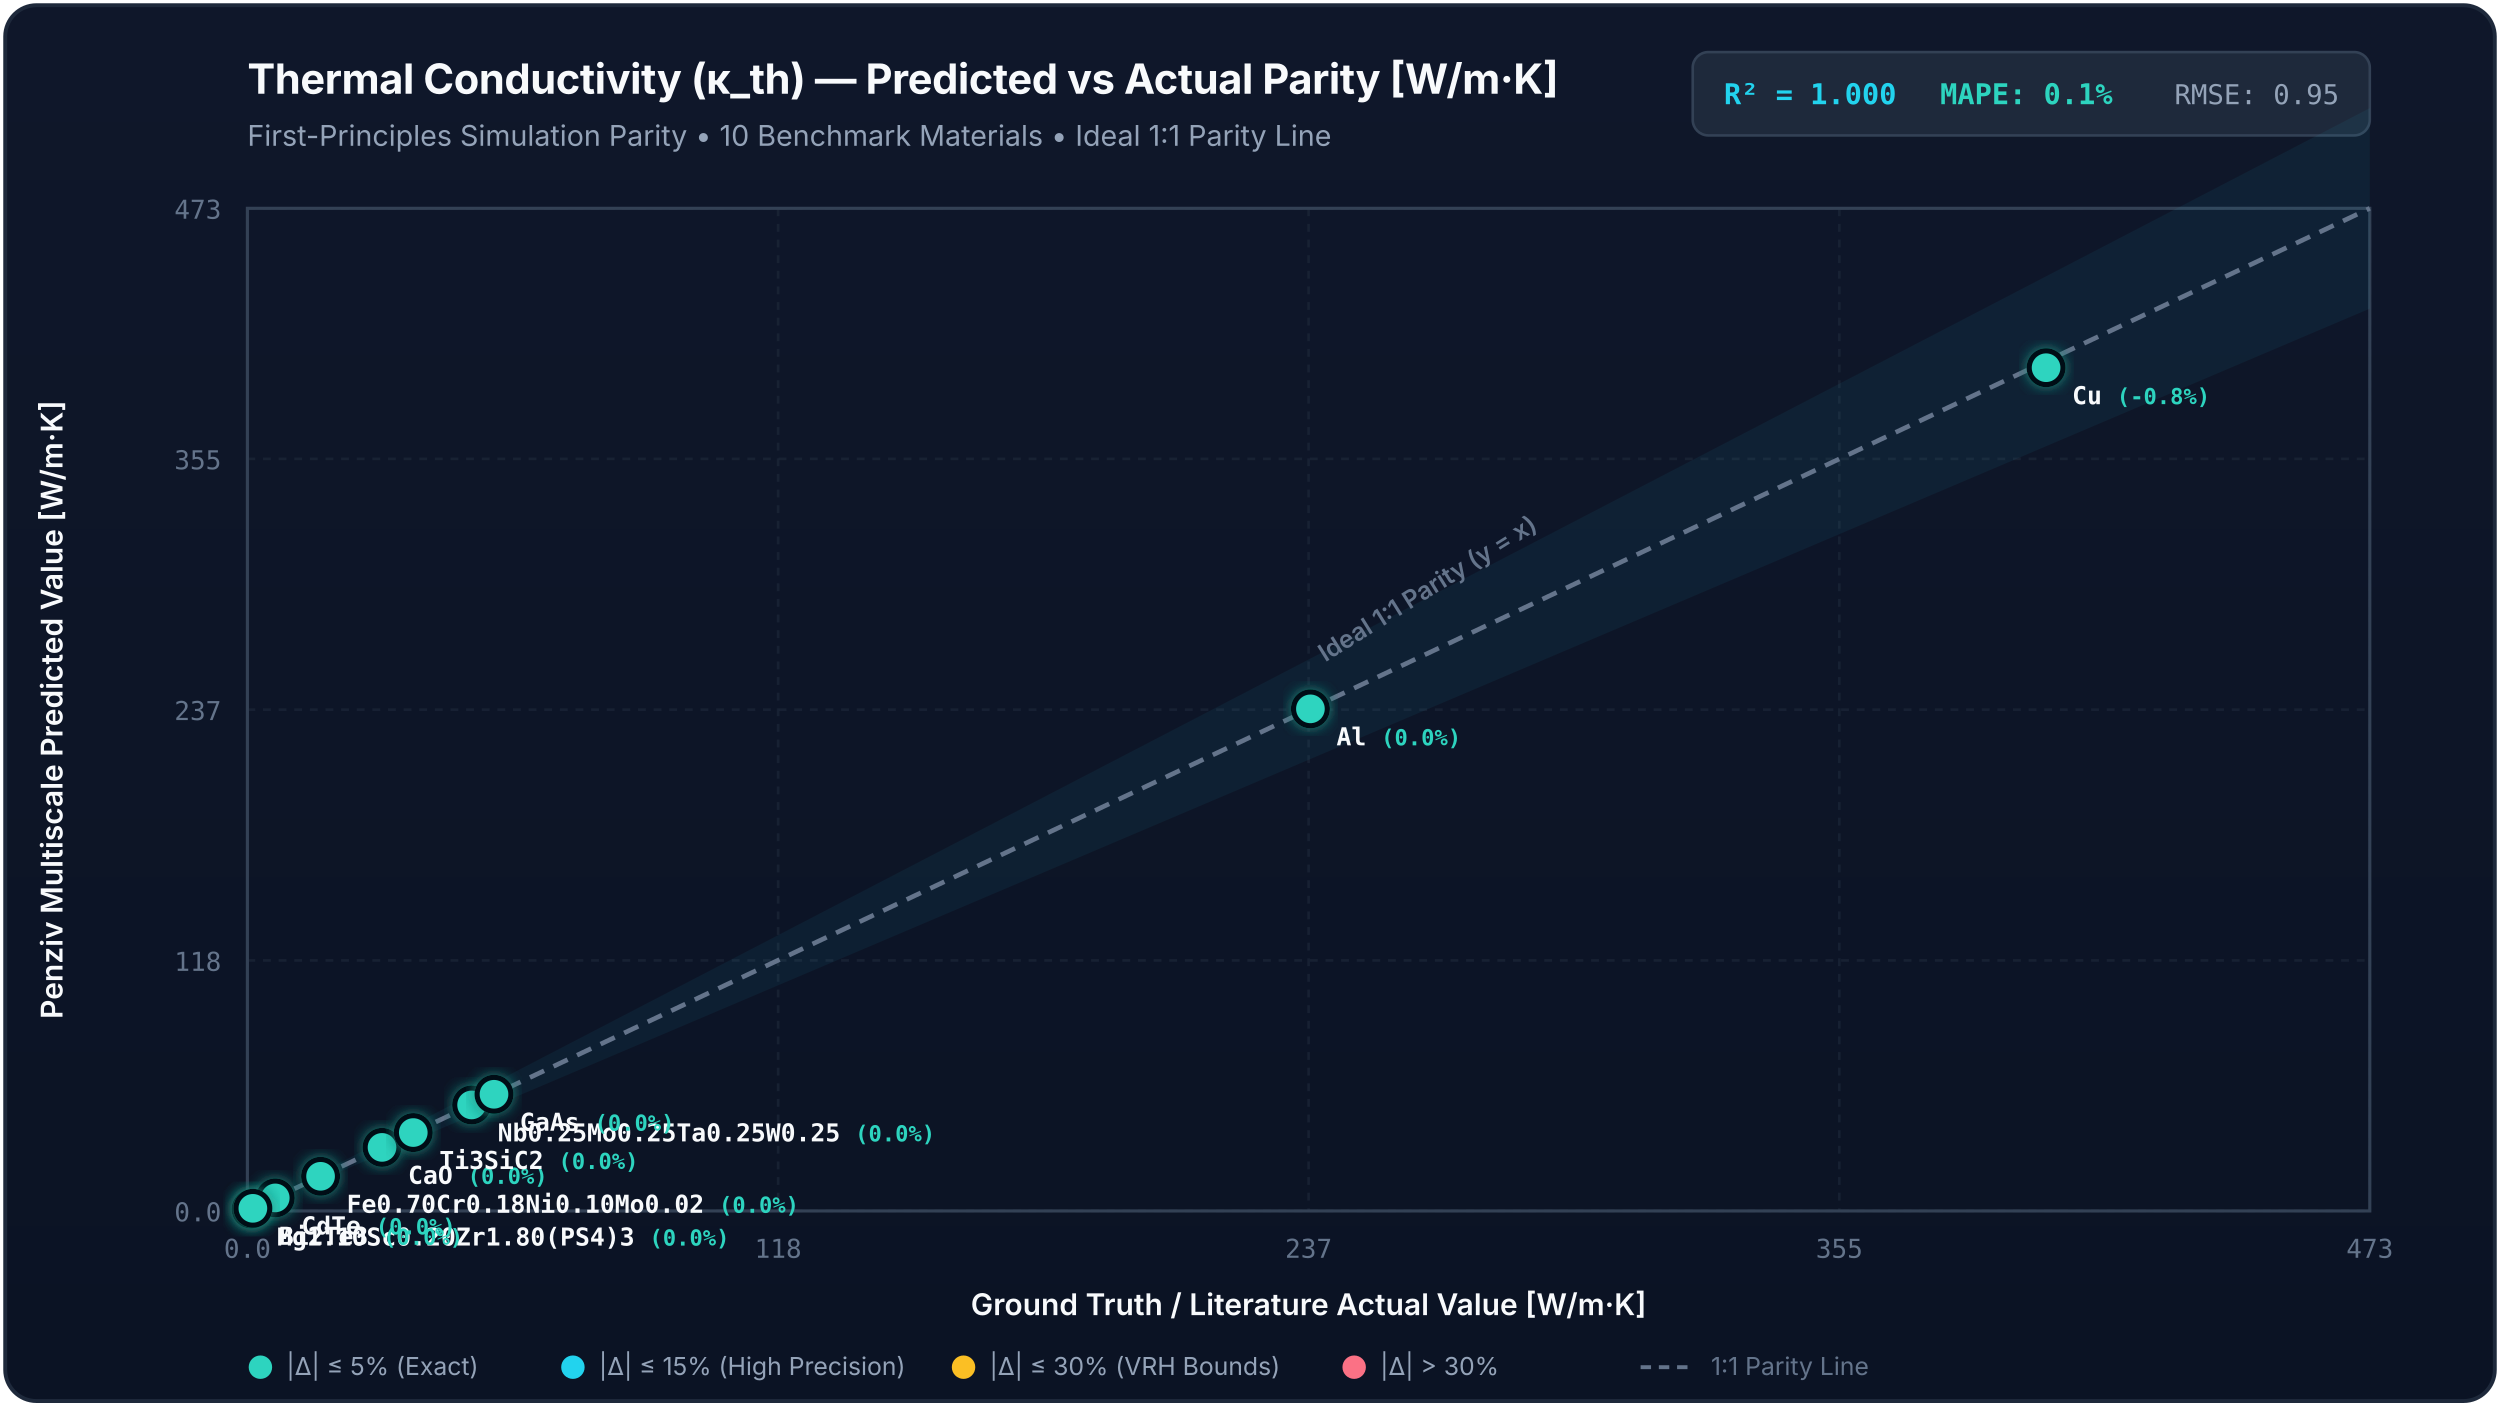
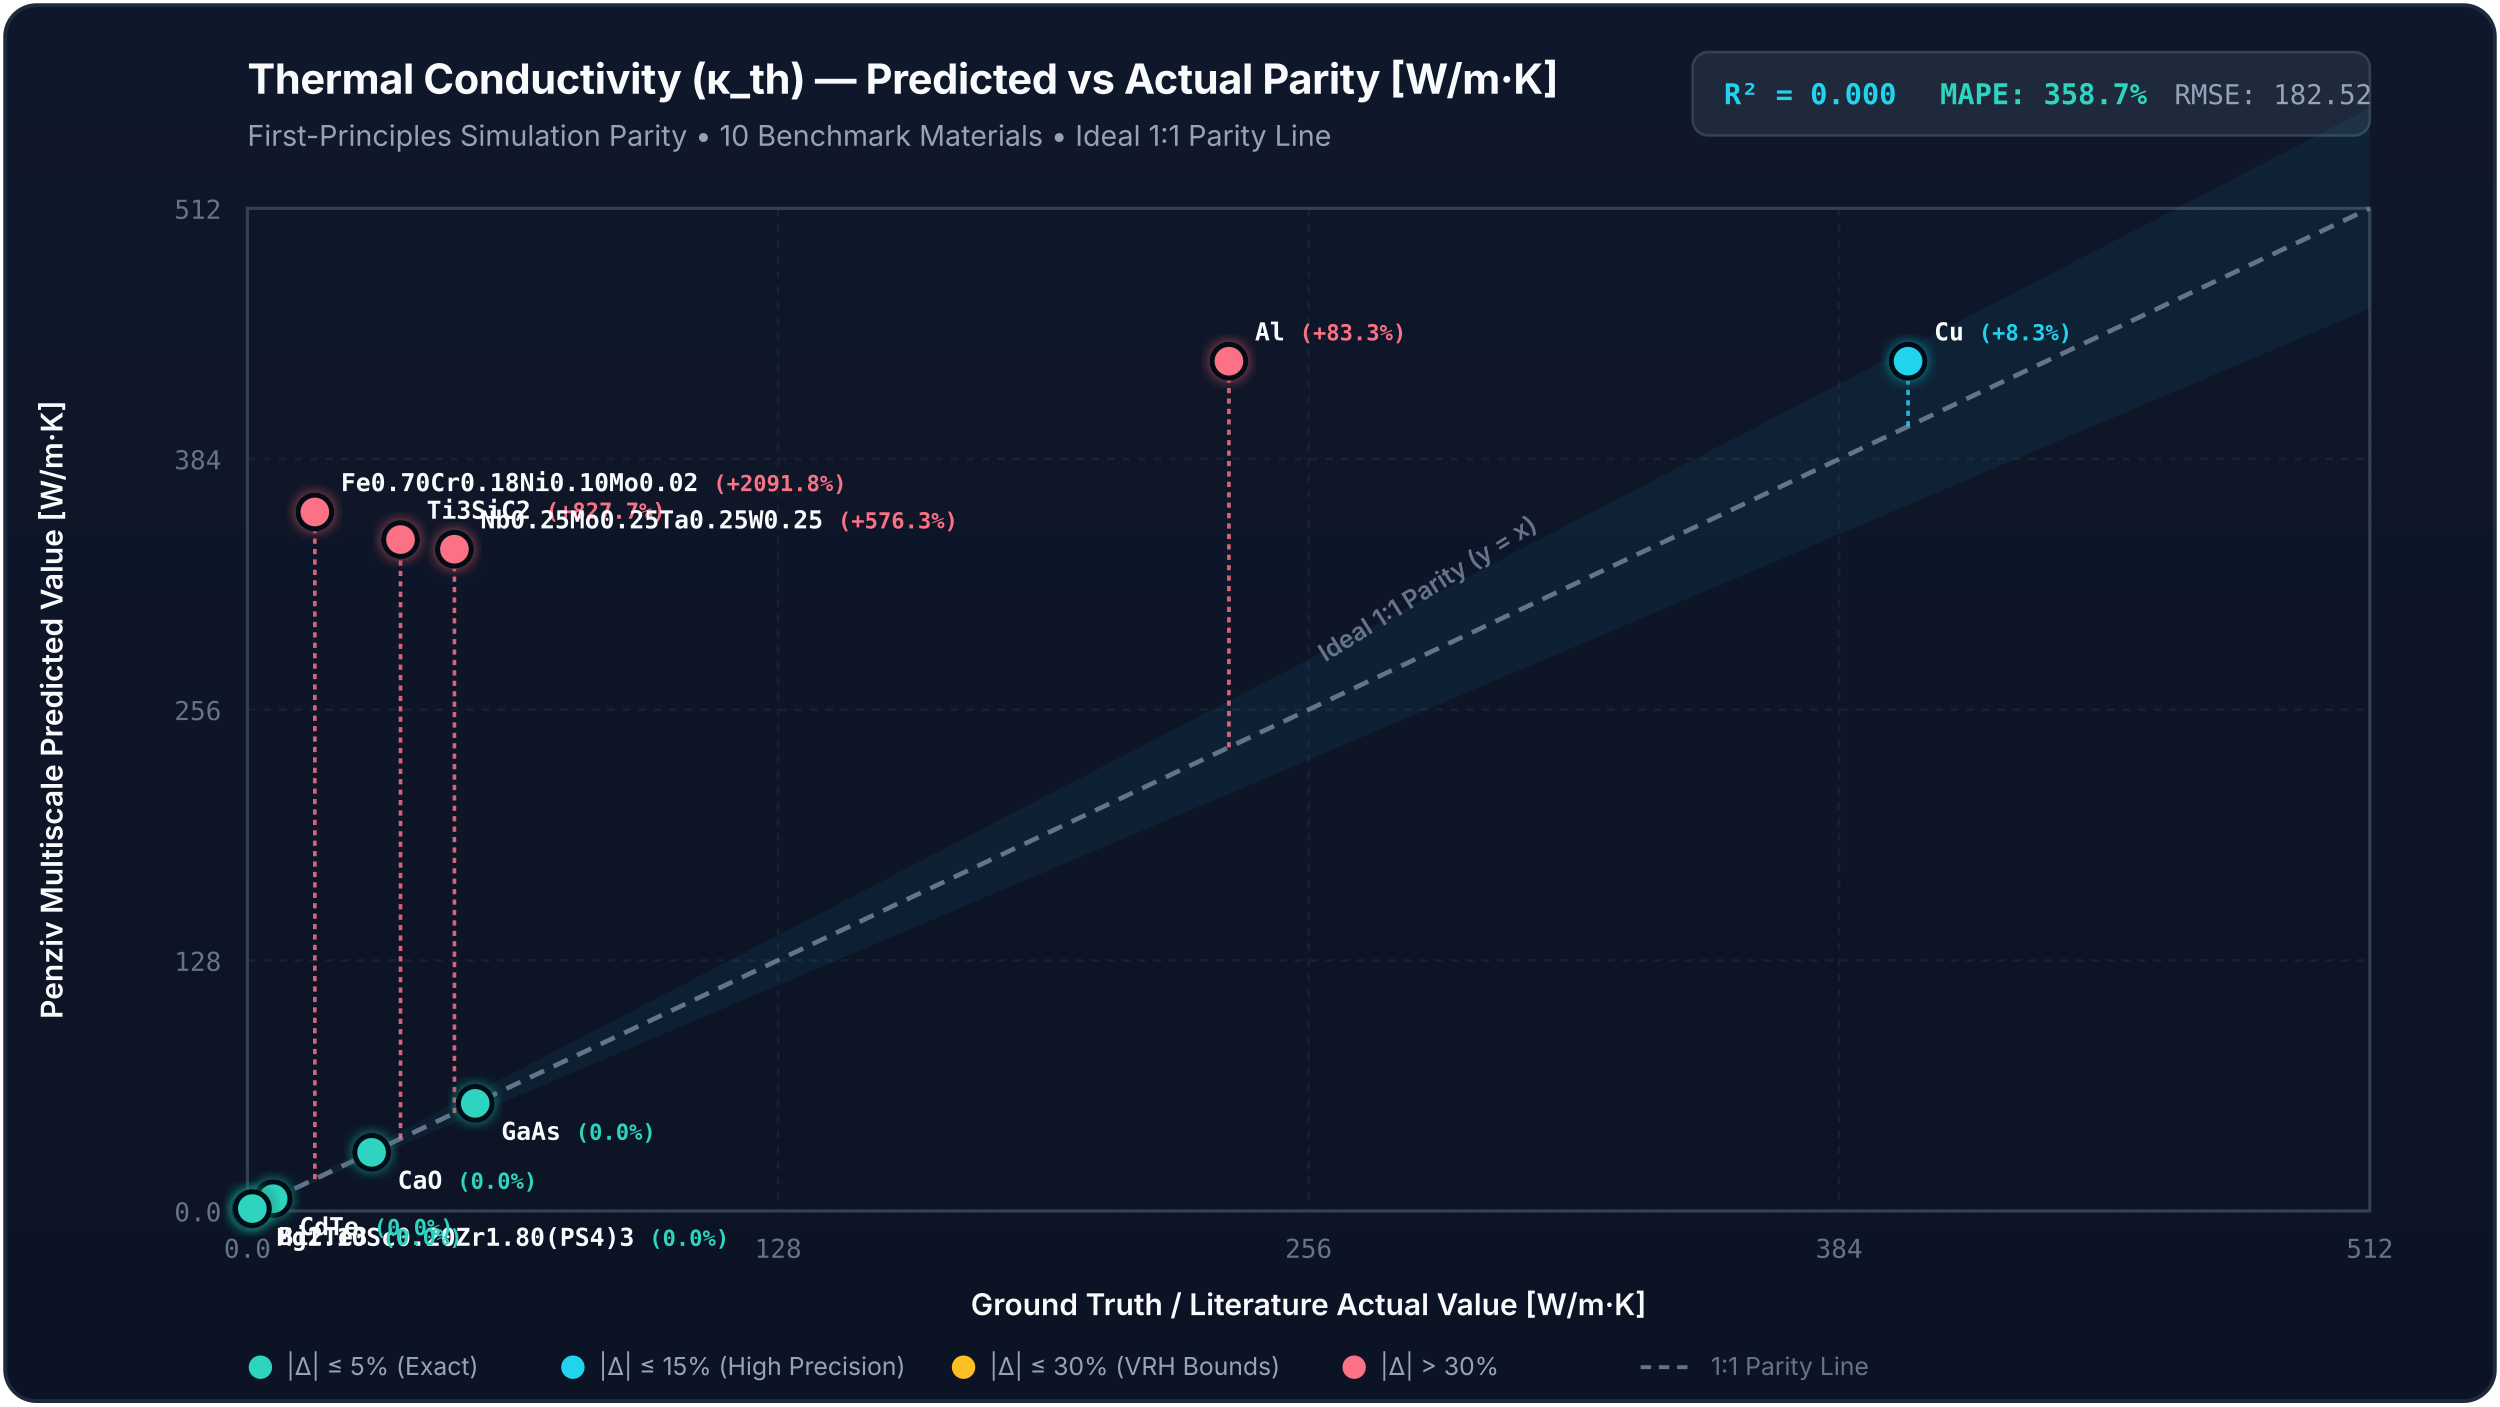
<svg xmlns="http://www.w3.org/2000/svg" viewBox="0 0 960 540" width="100%" height="auto" style="background-color: #040D18; border-radius: 12px; font-family: Inter, -apple-system, sans-serif;">
  <defs>
    <linearGradient id="gradParityCard" x1="0" y1="0" x2="0" y2="1">
      <stop offset="0%" stop-color="#0F172A" />
      <stop offset="100%" stop-color="#0B1324" />
    </linearGradient>
    <filter id="glowEffect" x="-30%" y="-30%" width="160%" height="160%">
      <feGaussianBlur stdDeviation="3" result="blur" />
      <feComposite in="SourceGraphic" in2="blur" operator="over" />
    </filter>
  </defs>
  <rect x="2" y="2" width="956" height="536" rx="12" fill="url(#gradParityCard)" stroke="#1E293B" stroke-width="1.5" />
  <text x="95" y="36" fill="#F8FAFC" font-size="16" font-weight="700" letter-spacing="-0.01em">Thermal Conductivity (κ_th) — Predicted vs Actual Parity [W/m·K]</text>
  <text x="95" y="56" fill="#94A3B8" font-size="11">First-Principles Simulation Parity • 10 Benchmark Materials • Ideal 1:1 Parity Line</text>
  <g transform="translate(650, 20)">
    <rect width="260" height="32" rx="6" fill="#1E293B" stroke="#334155" stroke-width="1" />
-     <text x="12" y="20" fill="#22D3EE" font-family="JetBrains Mono, monospace" font-size="11" font-weight="700">R² = 1.000</text>
-     <text x="95" y="20" fill="#2DD4BF" font-family="JetBrains Mono, monospace" font-size="11" font-weight="700">MAPE: 0.1%</text>
-     <text x="185" y="20" fill="#94A3B8" font-family="JetBrains Mono, monospace" font-size="10.5">RMSE: 0.95</text>
+     <text x="12" y="20" fill="#22D3EE" font-family="JetBrains Mono, monospace" font-size="11" font-weight="700">R² = 0.000</text>
+     <text x="95" y="20" fill="#2DD4BF" font-family="JetBrains Mono, monospace" font-size="11" font-weight="700">MAPE: 358.7%</text>
+     <text x="185" y="20" fill="#94A3B8" font-family="JetBrains Mono, monospace" font-size="10.5">RMSE: 182.52</text>
  </g>
  <line x1="95.0" y1="80" x2="95.0" y2="465" stroke="#1E293B" stroke-width="1" stroke-dasharray="3,3" opacity="0.6" />
  <line x1="95" y1="465.0" x2="910" y2="465.0" stroke="#1E293B" stroke-width="1" stroke-dasharray="3,3" opacity="0.6" />
  <text x="85" y="469.0" fill="#64748B" font-family="JetBrains Mono, monospace" font-size="10" text-anchor="end">0.0</text>
  <text x="95.0" y="483.0" fill="#64748B" font-family="JetBrains Mono, monospace" font-size="10" text-anchor="middle">0.0</text>
  <line x1="298.8" y1="80" x2="298.8" y2="465" stroke="#1E293B" stroke-width="1" stroke-dasharray="3,3" opacity="0.6" />
  <line x1="95" y1="368.8" x2="910" y2="368.8" stroke="#1E293B" stroke-width="1" stroke-dasharray="3,3" opacity="0.6" />
-   <text x="85" y="372.8" fill="#64748B" font-family="JetBrains Mono, monospace" font-size="10" text-anchor="end">118</text>
-   <text x="298.8" y="483.0" fill="#64748B" font-family="JetBrains Mono, monospace" font-size="10" text-anchor="middle">118</text>
+   <text x="85" y="372.8" fill="#64748B" font-family="JetBrains Mono, monospace" font-size="10" text-anchor="end">128</text>
+   <text x="298.8" y="483.0" fill="#64748B" font-family="JetBrains Mono, monospace" font-size="10" text-anchor="middle">128</text>
  <line x1="502.5" y1="80" x2="502.5" y2="465" stroke="#1E293B" stroke-width="1" stroke-dasharray="3,3" opacity="0.6" />
  <line x1="95" y1="272.5" x2="910" y2="272.5" stroke="#1E293B" stroke-width="1" stroke-dasharray="3,3" opacity="0.6" />
-   <text x="85" y="276.5" fill="#64748B" font-family="JetBrains Mono, monospace" font-size="10" text-anchor="end">237</text>
-   <text x="502.5" y="483.0" fill="#64748B" font-family="JetBrains Mono, monospace" font-size="10" text-anchor="middle">237</text>
-   <line x1="706.3" y1="80" x2="706.3" y2="465" stroke="#1E293B" stroke-width="1" stroke-dasharray="3,3" opacity="0.6" />
+   <text x="85" y="276.5" fill="#64748B" font-family="JetBrains Mono, monospace" font-size="10" text-anchor="end">256</text>
+   <text x="502.5" y="483.0" fill="#64748B" font-family="JetBrains Mono, monospace" font-size="10" text-anchor="middle">256</text>
+   <line x1="706.2" y1="80" x2="706.2" y2="465" stroke="#1E293B" stroke-width="1" stroke-dasharray="3,3" opacity="0.6" />
  <line x1="95" y1="176.2" x2="910" y2="176.2" stroke="#1E293B" stroke-width="1" stroke-dasharray="3,3" opacity="0.6" />
-   <text x="85" y="180.2" fill="#64748B" font-family="JetBrains Mono, monospace" font-size="10" text-anchor="end">355</text>
-   <text x="706.3" y="483.0" fill="#64748B" font-family="JetBrains Mono, monospace" font-size="10" text-anchor="middle">355</text>
+   <text x="85" y="180.2" fill="#64748B" font-family="JetBrains Mono, monospace" font-size="10" text-anchor="end">384</text>
+   <text x="706.2" y="483.0" fill="#64748B" font-family="JetBrains Mono, monospace" font-size="10" text-anchor="middle">384</text>
  <line x1="910.0" y1="80" x2="910.0" y2="465" stroke="#1E293B" stroke-width="1" stroke-dasharray="3,3" opacity="0.6" />
  <line x1="95" y1="80.0" x2="910" y2="80.0" stroke="#1E293B" stroke-width="1" stroke-dasharray="3,3" opacity="0.6" />
-   <text x="85" y="84.0" fill="#64748B" font-family="JetBrains Mono, monospace" font-size="10" text-anchor="end">473</text>
-   <text x="910.0" y="483.0" fill="#64748B" font-family="JetBrains Mono, monospace" font-size="10" text-anchor="middle">473</text>
+   <text x="85" y="84.0" fill="#64748B" font-family="JetBrains Mono, monospace" font-size="10" text-anchor="end">512</text>
+   <text x="910.0" y="483.0" fill="#64748B" font-family="JetBrains Mono, monospace" font-size="10" text-anchor="middle">512</text>
  <rect x="95" y="80" width="815" height="385" fill="none" stroke="#334155" stroke-width="1.2" />
  <polygon points="95.0,465.0 910.0,41.5 910.0,118.5 95.0,465.0" fill="#22D3EE" opacity="0.06" />
  <line x1="95.0" y1="465.0" x2="910.0" y2="80.0" stroke="#64748B" stroke-width="1.8" stroke-dasharray="6,4" />
  <text x="517.5" y="260.5" fill="#64748B" font-size="9.5" font-weight="600" transform="rotate(-32 502.5 272.5)">Ideal 1:1 Parity (y = x)</text>
  <text x="502.5" y="505.0" fill="#F8FAFC" font-size="11.5" font-weight="600" text-anchor="middle">Ground Truth / Literature Actual Value  [W/m·K]</text>
  <text x="24" y="272.5" fill="#F8FAFC" font-size="11.5" font-weight="600" text-anchor="middle" transform="rotate(-90 24 272.5)">Penziv Multiscale Predicted Value  [W/m·K]</text>
-   <line x1="785.7" y1="138.7" x2="785.7" y2="141.2" stroke="#2DD4BF" stroke-width="1.4" stroke-dasharray="2,2" opacity="0.85" />
-   <circle cx="785.7" cy="141.2" r="6.5" fill="#2DD4BF" stroke="#040D18" stroke-width="2" filter="url(#glowEffect)" />
-   <text x="795.7" y="155.2" fill="#F8FAFC" font-family="JetBrains Mono, monospace" font-size="9.5" font-weight="700" text-anchor="start">Cu <tspan fill="#2DD4BF" font-size="8.5">(-0.8%)</tspan>
+   <line x1="732.7" y1="163.7" x2="732.7" y2="138.7" stroke="#22D3EE" stroke-width="1.4" stroke-dasharray="2,2" opacity="0.85" />
+   <circle cx="732.7" cy="138.7" r="6.5" fill="#22D3EE" stroke="#040D18" stroke-width="2" filter="url(#glowEffect)" />
+   <text x="742.7" y="130.7" fill="#F8FAFC" font-family="JetBrains Mono, monospace" font-size="9.5" font-weight="700" text-anchor="start">Cu <tspan fill="#22D3EE" font-size="8.5">(+8.3%)</tspan>
  </text>
-   <line x1="503.2" y1="272.2" x2="503.2" y2="272.2" stroke="#2DD4BF" stroke-width="1.4" stroke-dasharray="2,2" opacity="0.85" />
-   <circle cx="503.2" cy="272.2" r="6.5" fill="#2DD4BF" stroke="#040D18" stroke-width="2" filter="url(#glowEffect)" />
-   <text x="513.2" y="286.2" fill="#F8FAFC" font-family="JetBrains Mono, monospace" font-size="9.5" font-weight="700" text-anchor="start">Al <tspan fill="#2DD4BF" font-size="8.5">(0.0%)</tspan>
+   <line x1="471.9" y1="287.0" x2="471.9" y2="138.7" stroke="#FB7185" stroke-width="1.4" stroke-dasharray="2,2" opacity="0.85" />
+   <circle cx="471.9" cy="138.7" r="6.5" fill="#FB7185" stroke="#040D18" stroke-width="2" filter="url(#glowEffect)" />
+   <text x="481.9" y="130.7" fill="#F8FAFC" font-family="JetBrains Mono, monospace" font-size="9.5" font-weight="700" text-anchor="start">Al <tspan fill="#FB7185" font-size="8.5">(+83.3%)</tspan>
  </text>
-   <line x1="146.7" y1="440.6" x2="146.7" y2="440.6" stroke="#2DD4BF" stroke-width="1.4" stroke-dasharray="2,2" opacity="0.85" />
-   <circle cx="146.7" cy="440.6" r="6.5" fill="#2DD4BF" stroke="#040D18" stroke-width="2" filter="url(#glowEffect)" />
-   <text x="156.7" y="454.6" fill="#F8FAFC" font-family="JetBrains Mono, monospace" font-size="9.5" font-weight="700" text-anchor="start">CaO <tspan fill="#2DD4BF" font-size="8.5">(0.0%)</tspan>
+   <line x1="142.7" y1="442.5" x2="142.7" y2="442.5" stroke="#2DD4BF" stroke-width="1.4" stroke-dasharray="2,2" opacity="0.85" />
+   <circle cx="142.7" cy="442.5" r="6.5" fill="#2DD4BF" stroke="#040D18" stroke-width="2" filter="url(#glowEffect)" />
+   <text x="152.7" y="456.5" fill="#F8FAFC" font-family="JetBrains Mono, monospace" font-size="9.5" font-weight="700" text-anchor="start">CaO <tspan fill="#2DD4BF" font-size="8.5">(0.0%)</tspan>
  </text>
-   <line x1="123.1" y1="451.7" x2="123.1" y2="451.7" stroke="#2DD4BF" stroke-width="1.4" stroke-dasharray="2,2" opacity="0.85" />
-   <circle cx="123.1" cy="451.7" r="6.5" fill="#2DD4BF" stroke="#040D18" stroke-width="2" filter="url(#glowEffect)" />
-   <text x="133.1" y="465.7" fill="#F8FAFC" font-family="JetBrains Mono, monospace" font-size="9.5" font-weight="700" text-anchor="start">Fe0.70Cr0.18Ni0.10Mo0.02 <tspan fill="#2DD4BF" font-size="8.5">(0.0%)</tspan>
+   <line x1="120.9" y1="452.8" x2="120.9" y2="196.6" stroke="#FB7185" stroke-width="1.4" stroke-dasharray="2,2" opacity="0.85" />
+   <circle cx="120.9" cy="196.6" r="6.5" fill="#FB7185" stroke="#040D18" stroke-width="2" filter="url(#glowEffect)" />
+   <text x="130.9" y="188.6" fill="#F8FAFC" font-family="JetBrains Mono, monospace" font-size="9.5" font-weight="700" text-anchor="start">Fe0.70Cr0.18Ni0.10Mo0.02 <tspan fill="#FB7185" font-size="8.5">(+2091.8%)</tspan>
  </text>
-   <line x1="158.7" y1="434.9" x2="158.7" y2="434.9" stroke="#2DD4BF" stroke-width="1.4" stroke-dasharray="2,2" opacity="0.85" />
-   <circle cx="158.7" cy="434.9" r="6.5" fill="#2DD4BF" stroke="#040D18" stroke-width="2" filter="url(#glowEffect)" />
-   <text x="168.7" y="448.9" fill="#F8FAFC" font-family="JetBrains Mono, monospace" font-size="9.5" font-weight="700" text-anchor="start">Ti3SiC2 <tspan fill="#2DD4BF" font-size="8.5">(0.0%)</tspan>
+   <line x1="153.8" y1="437.2" x2="153.8" y2="207.2" stroke="#FB7185" stroke-width="1.4" stroke-dasharray="2,2" opacity="0.85" />
+   <circle cx="153.8" cy="207.2" r="6.5" fill="#FB7185" stroke="#040D18" stroke-width="2" filter="url(#glowEffect)" />
+   <text x="163.8" y="199.2" fill="#F8FAFC" font-family="JetBrains Mono, monospace" font-size="9.5" font-weight="700" text-anchor="start">Ti3SiC2 <tspan fill="#FB7185" font-size="8.5">(+827.7%)</tspan>
  </text>
-   <line x1="181.1" y1="424.3" x2="181.1" y2="424.3" stroke="#2DD4BF" stroke-width="1.4" stroke-dasharray="2,2" opacity="0.85" />
-   <circle cx="181.1" cy="424.3" r="6.5" fill="#2DD4BF" stroke="#040D18" stroke-width="2" filter="url(#glowEffect)" />
-   <text x="191.1" y="438.3" fill="#F8FAFC" font-family="JetBrains Mono, monospace" font-size="9.5" font-weight="700" text-anchor="start">Nb0.25Mo0.25Ta0.25W0.25 <tspan fill="#2DD4BF" font-size="8.5">(0.0%)</tspan>
+   <line x1="174.5" y1="427.4" x2="174.5" y2="210.9" stroke="#FB7185" stroke-width="1.4" stroke-dasharray="2,2" opacity="0.85" />
+   <circle cx="174.5" cy="210.9" r="6.5" fill="#FB7185" stroke="#040D18" stroke-width="2" filter="url(#glowEffect)" />
+   <text x="184.5" y="202.9" fill="#F8FAFC" font-family="JetBrains Mono, monospace" font-size="9.5" font-weight="700" text-anchor="start">Nb0.25Mo0.25Ta0.25W0.25 <tspan fill="#FB7185" font-size="8.5">(+576.3%)</tspan>
  </text>
-   <line x1="96.4" y1="464.3" x2="96.4" y2="464.3" stroke="#2DD4BF" stroke-width="1.4" stroke-dasharray="2,2" opacity="0.85" />
-   <circle cx="96.4" cy="464.3" r="6.5" fill="#2DD4BF" stroke="#040D18" stroke-width="2" filter="url(#glowEffect)" />
-   <text x="106.4" y="478.3" fill="#F8FAFC" font-family="JetBrains Mono, monospace" font-size="9.5" font-weight="700" text-anchor="start">Mg1.10Sc0.20Zr1.80(PS4)3 <tspan fill="#2DD4BF" font-size="8.5">(0.0%)</tspan>
+   <line x1="96.3" y1="464.4" x2="96.3" y2="464.4" stroke="#2DD4BF" stroke-width="1.4" stroke-dasharray="2,2" opacity="0.85" />
+   <circle cx="96.3" cy="464.4" r="6.5" fill="#2DD4BF" stroke="#040D18" stroke-width="2" filter="url(#glowEffect)" />
+   <text x="106.3" y="478.4" fill="#F8FAFC" font-family="JetBrains Mono, monospace" font-size="9.5" font-weight="700" text-anchor="start">Mg1.10Sc0.20Zr1.80(PS4)3 <tspan fill="#2DD4BF" font-size="8.5">(0.0%)</tspan>
  </text>
-   <line x1="189.7" y1="420.2" x2="189.7" y2="420.2" stroke="#2DD4BF" stroke-width="1.4" stroke-dasharray="2,2" opacity="0.85" />
-   <circle cx="189.7" cy="420.2" r="6.5" fill="#2DD4BF" stroke="#040D18" stroke-width="2" filter="url(#glowEffect)" />
-   <text x="199.7" y="434.2" fill="#F8FAFC" font-family="JetBrains Mono, monospace" font-size="9.5" font-weight="700" text-anchor="start">GaAs <tspan fill="#2DD4BF" font-size="8.5">(0.0%)</tspan>
+   <line x1="182.5" y1="423.7" x2="182.5" y2="423.7" stroke="#2DD4BF" stroke-width="1.4" stroke-dasharray="2,2" opacity="0.85" />
+   <circle cx="182.5" cy="423.7" r="6.5" fill="#2DD4BF" stroke="#040D18" stroke-width="2" filter="url(#glowEffect)" />
+   <text x="192.5" y="437.7" fill="#F8FAFC" font-family="JetBrains Mono, monospace" font-size="9.5" font-weight="700" text-anchor="start">GaAs <tspan fill="#2DD4BF" font-size="8.5">(0.0%)</tspan>
  </text>
-   <line x1="105.7" y1="460.0" x2="105.7" y2="460.0" stroke="#2DD4BF" stroke-width="1.4" stroke-dasharray="2,2" opacity="0.85" />
-   <circle cx="105.7" cy="460.0" r="6.5" fill="#2DD4BF" stroke="#040D18" stroke-width="2" filter="url(#glowEffect)" />
-   <text x="115.7" y="474.0" fill="#F8FAFC" font-family="JetBrains Mono, monospace" font-size="9.5" font-weight="700" text-anchor="start">CdTe <tspan fill="#2DD4BF" font-size="8.5">(0.0%)</tspan>
+   <line x1="104.9" y1="460.3" x2="104.9" y2="460.3" stroke="#2DD4BF" stroke-width="1.4" stroke-dasharray="2,2" opacity="0.85" />
+   <circle cx="104.9" cy="460.3" r="6.5" fill="#2DD4BF" stroke="#040D18" stroke-width="2" filter="url(#glowEffect)" />
+   <text x="114.9" y="474.3" fill="#F8FAFC" font-family="JetBrains Mono, monospace" font-size="9.5" font-weight="700" text-anchor="start">CdTe <tspan fill="#2DD4BF" font-size="8.5">(0.0%)</tspan>
  </text>
-   <line x1="97.1" y1="464.0" x2="97.1" y2="464.0" stroke="#2DD4BF" stroke-width="1.4" stroke-dasharray="2,2" opacity="0.85" />
-   <circle cx="97.1" cy="464.0" r="6.5" fill="#2DD4BF" stroke="#040D18" stroke-width="2" filter="url(#glowEffect)" />
-   <text x="107.1" y="478.0" fill="#F8FAFC" font-family="JetBrains Mono, monospace" font-size="9.5" font-weight="700" text-anchor="start">Bi2Te3 <tspan fill="#2DD4BF" font-size="8.5">(0.0%)</tspan>
+   <line x1="96.9" y1="464.1" x2="96.9" y2="464.1" stroke="#2DD4BF" stroke-width="1.4" stroke-dasharray="2,2" opacity="0.85" />
+   <circle cx="96.9" cy="464.1" r="6.5" fill="#2DD4BF" stroke="#040D18" stroke-width="2" filter="url(#glowEffect)" />
+   <text x="106.9" y="478.1" fill="#F8FAFC" font-family="JetBrains Mono, monospace" font-size="9.5" font-weight="700" text-anchor="start">Bi2Te3 <tspan fill="#2DD4BF" font-size="8.5">(0.0%)</tspan>
  </text>
  <g transform="translate(95, 528)" font-size="9.5">
    <circle cx="5" cy="-3" r="4.5" fill="#2DD4BF" />
    <text x="15" y="0" fill="#94A3B8">|Δ| ≤ 5% (Exact)</text>
    <circle cx="125" cy="-3" r="4.5" fill="#22D3EE" />
    <text x="135" y="0" fill="#94A3B8">|Δ| ≤ 15% (High Precision)</text>
    <circle cx="275" cy="-3" r="4.5" fill="#FBBF24" />
    <text x="285" y="0" fill="#94A3B8">|Δ| ≤ 30% (VRH Bounds)</text>
    <circle cx="425" cy="-3" r="4.5" fill="#FB7185" />
    <text x="435" y="0" fill="#94A3B8">|Δ| &gt; 30%</text>
    <line x1="535" y1="-3" x2="555" y2="-3" stroke="#64748B" stroke-dasharray="4,3" stroke-width="1.5" />
    <text x="562" y="0" fill="#64748B">1:1 Parity Line</text>
  </g>
</svg>
